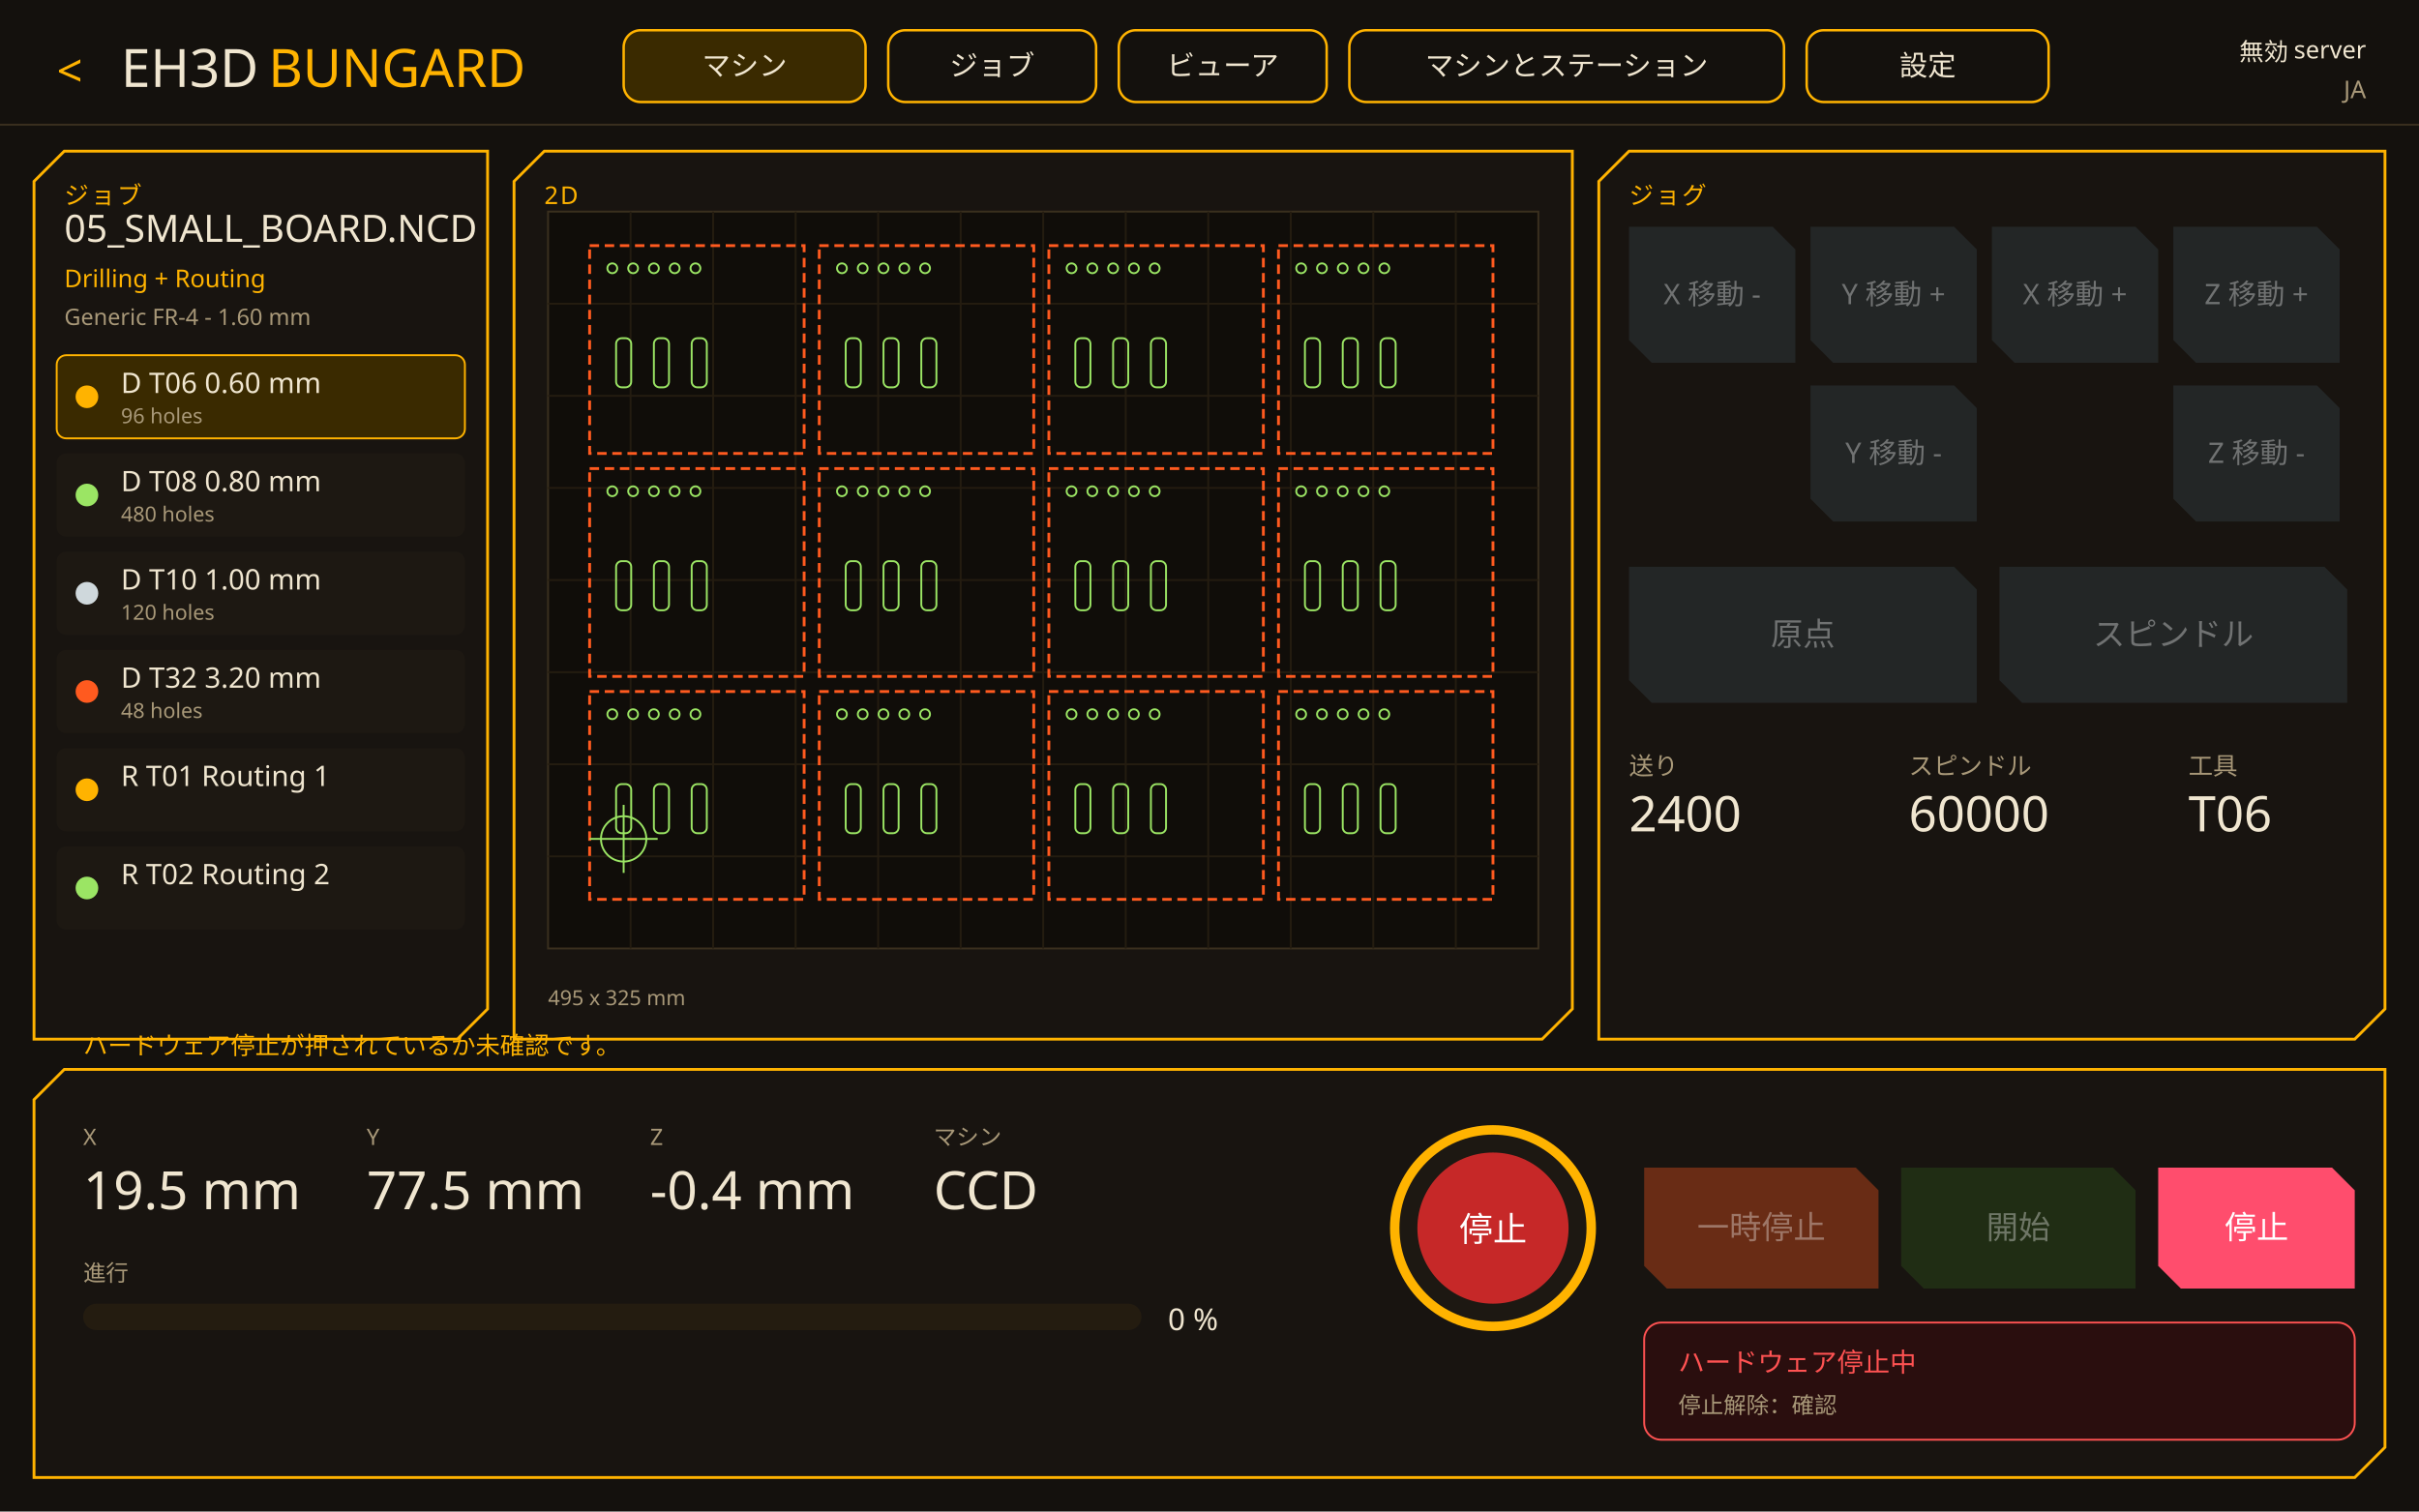
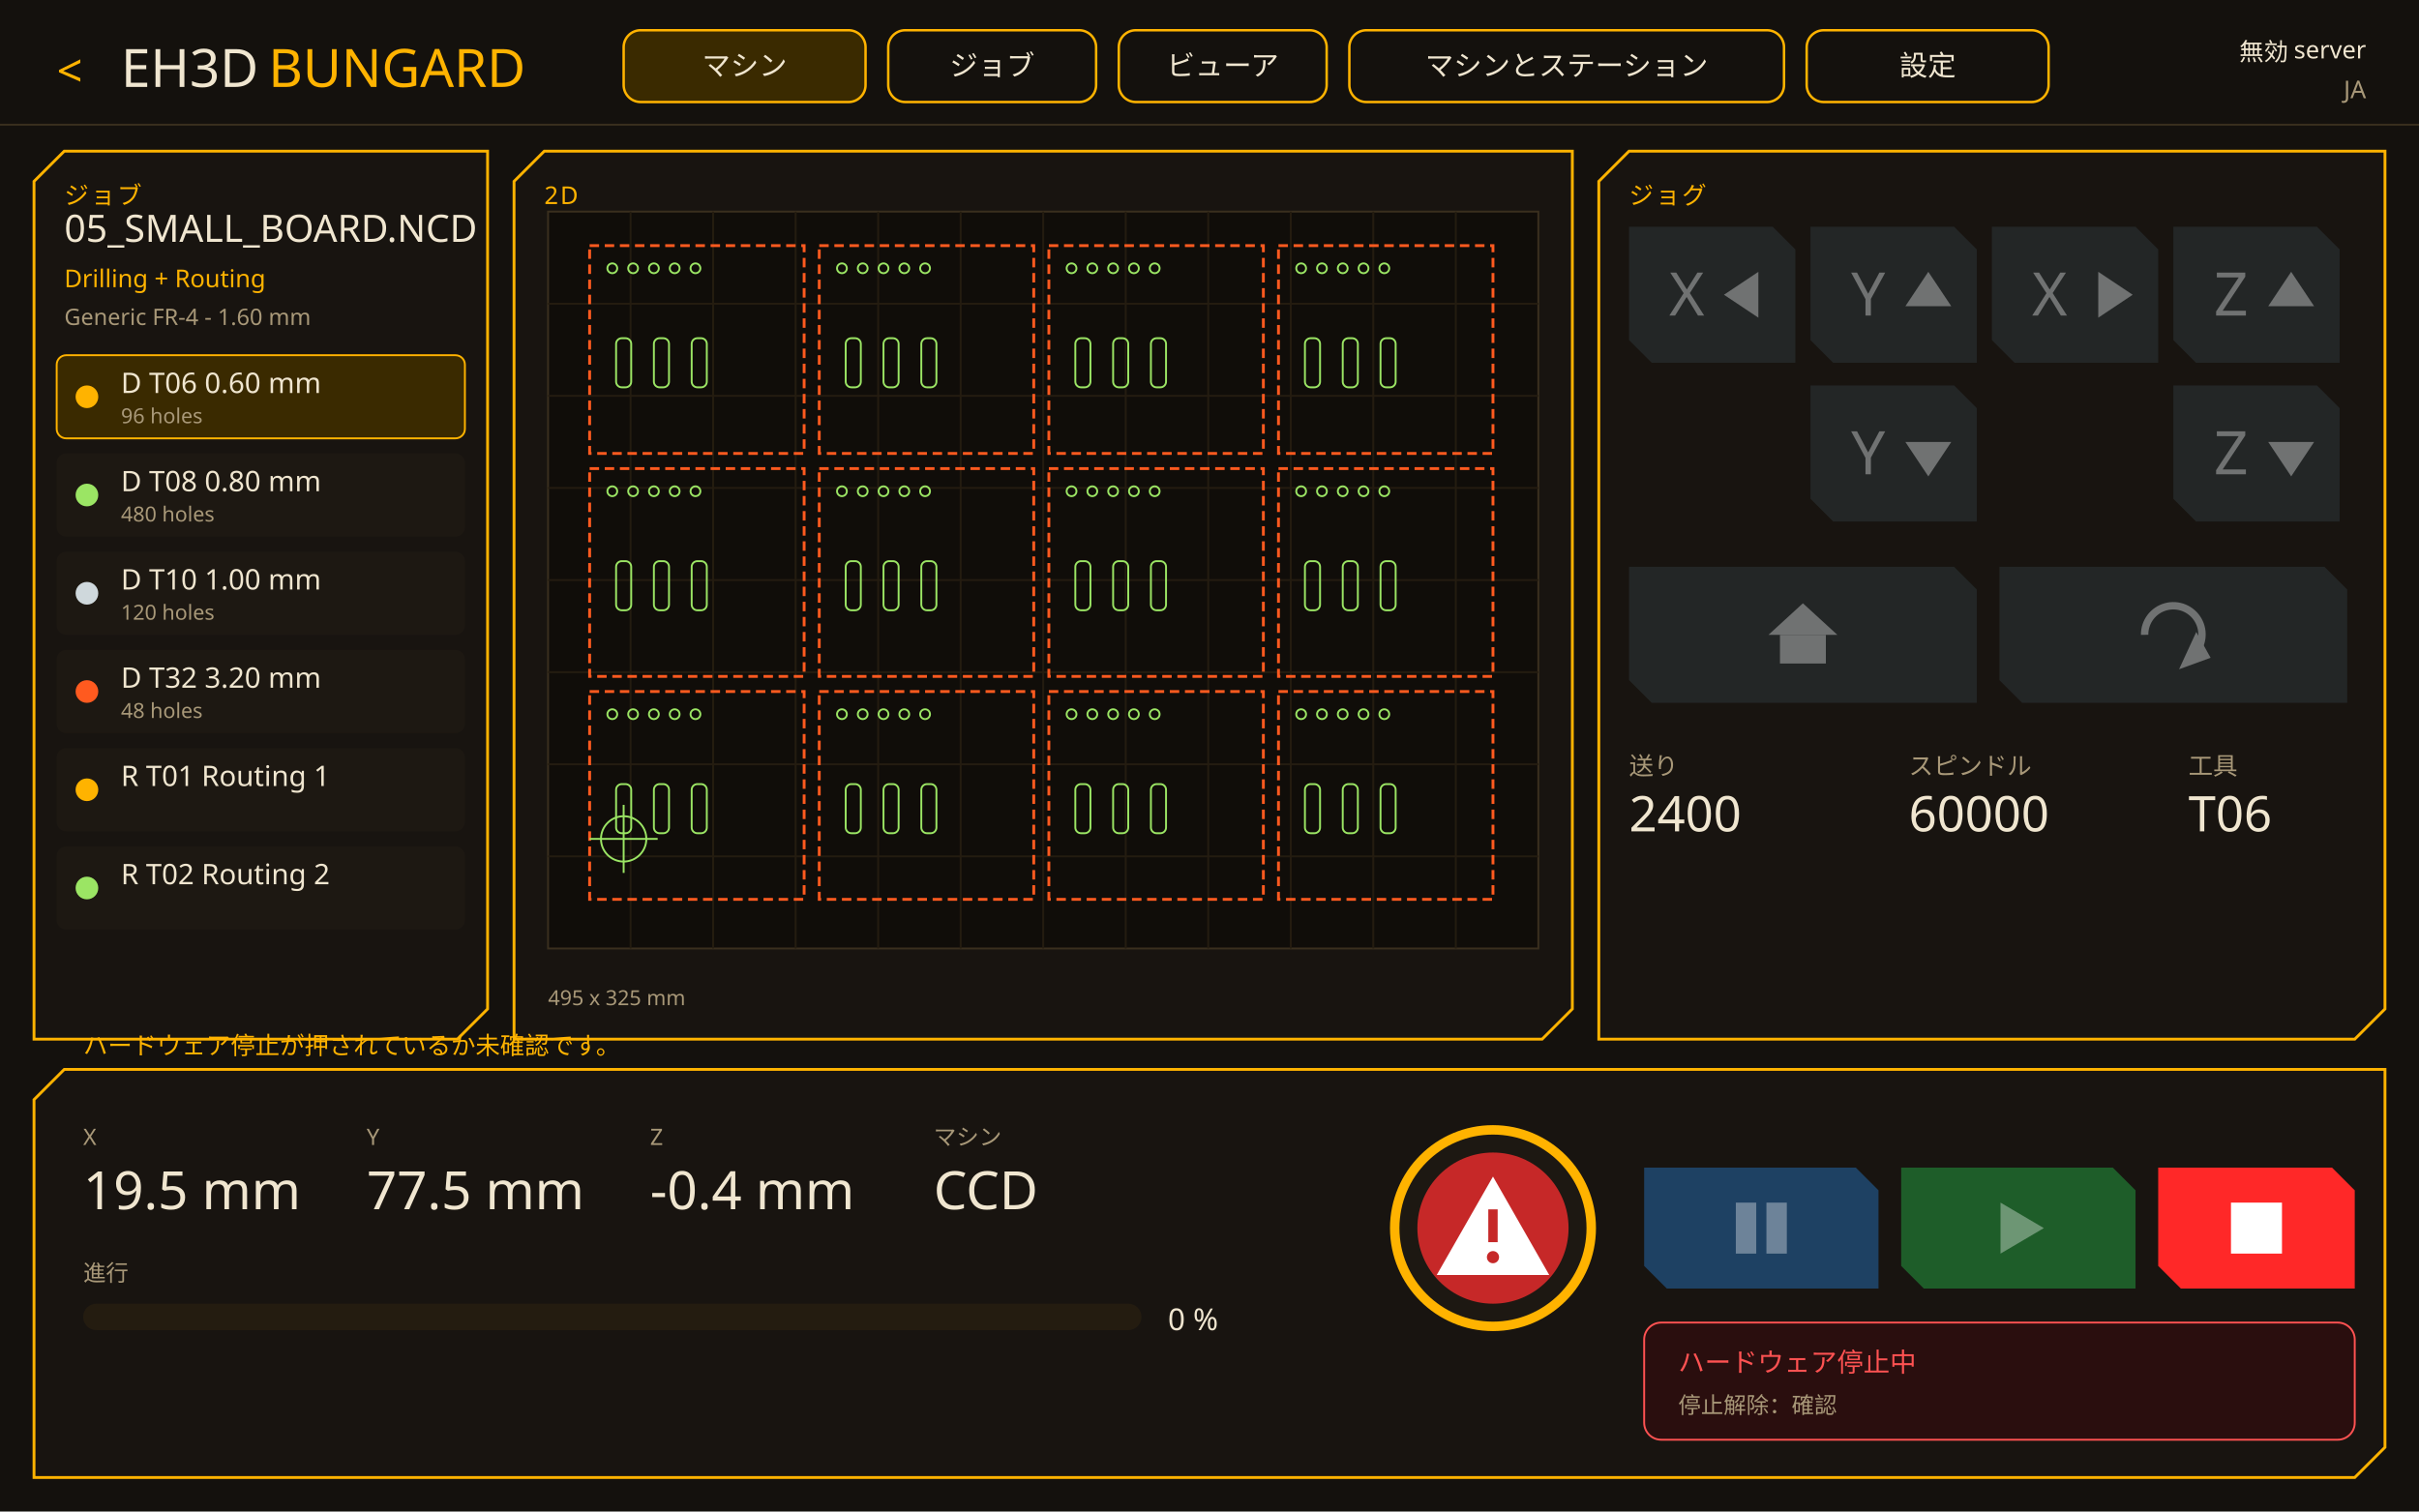
<svg xmlns="http://www.w3.org/2000/svg" width="1280" height="800" viewBox="0 0 1280 800" font-family="'Ubuntu','Segoe UI','Noto Sans','Noto Sans CJK SC','Noto Sans CJK JP','Yu Gothic',sans-serif">
  <rect width="1280" height="800" fill="#14110d" />
  <text x="30" y="46" font-size="24" fill="#ffb300">&lt;</text>
  <text x="64" y="46" font-size="28" fill="#f0e6d0">EH3D</text>
  <text x="142" y="46" font-size="28" fill="#ffb300">BUNGARD</text>
  <rect x="330" y="16" width="128" height="38" rx="9" fill="#3a2a00" stroke="#ffb300" stroke-width="1.3" />
  <text x="394.0" y="40.0" font-size="15" fill="#f0e6d0" text-anchor="middle">マシン</text>
  <rect x="470" y="16" width="110" height="38" rx="9" fill="none" stroke="#ffb300" stroke-width="1.3" />
  <text x="525.0" y="40.0" font-size="15" fill="#f0e6d0" text-anchor="middle">ジョブ</text>
  <rect x="592" y="16" width="110" height="38" rx="9" fill="none" stroke="#ffb300" stroke-width="1.3" />
  <text x="647.0" y="40.0" font-size="15" fill="#f0e6d0" text-anchor="middle">ビューア</text>
  <rect x="714" y="16" width="230" height="38" rx="9" fill="none" stroke="#ffb300" stroke-width="1.3" />
  <text x="829.0" y="40.0" font-size="15" fill="#f0e6d0" text-anchor="middle">マシンとステーション</text>
  <rect x="956" y="16" width="128" height="38" rx="9" fill="none" stroke="#ffb300" stroke-width="1.3" />
  <text x="1020.0" y="40.0" font-size="15" fill="#f0e6d0" text-anchor="middle">設定</text>
  <text x="1252" y="32" font-size="13" fill="#f0e6d0" text-anchor="end">無効   server</text>
  <text x="1252" y="52" font-size="13" fill="#a89878" text-anchor="end">JA</text>
  <line x1="0" y1="66" x2="1280" y2="66" stroke="#3a2f1e" />
  <polygon points="34,80 258,80 258,534 242,550 18,550 18,96" fill="#181410" stroke="#ffb300" stroke-width="1.5" />
  <text x="34" y="108" font-size="13" fill="#ffb300" letter-spacing="1">ジョブ</text>
  <text x="34" y="128" font-size="20" fill="#f0e6d0">05_SMALL_BOARD.NCD</text>
  <text x="34" y="152" font-size="13" fill="#ffb300">Drilling + Routing</text>
  <text x="34" y="172" font-size="12" fill="#a89878">Generic FR-4 - 1.60 mm</text>
  <rect x="30" y="188" width="216" height="44" rx="5" fill="#3a2a00" stroke="#ffb300" />
  <circle cx="46" cy="210" r="6" fill="#ffb300" />
  <text x="64" y="208" font-size="15" fill="#f0e6d0">D T06 0.60 mm</text>
  <text x="64" y="224" font-size="11" fill="#a89878">96 holes</text>
  <rect x="30" y="240" width="216" height="44" rx="5" fill="#1d1812" stroke="none" />
  <circle cx="46" cy="262" r="6" fill="#9be564" />
  <text x="64" y="260" font-size="15" fill="#f0e6d0">D T08 0.80 mm</text>
  <text x="64" y="276" font-size="11" fill="#a89878">480 holes</text>
  <rect x="30" y="292" width="216" height="44" rx="5" fill="#1d1812" stroke="none" />
  <circle cx="46" cy="314" r="6" fill="#cfd8dc" />
  <text x="64" y="312" font-size="15" fill="#f0e6d0">D T10 1.00 mm</text>
  <text x="64" y="328" font-size="11" fill="#a89878">120 holes</text>
  <rect x="30" y="344" width="216" height="44" rx="5" fill="#1d1812" stroke="none" />
  <circle cx="46" cy="366" r="6" fill="#ff5a1f" />
  <text x="64" y="364" font-size="15" fill="#f0e6d0">D T32 3.20 mm</text>
  <text x="64" y="380" font-size="11" fill="#a89878">48 holes</text>
  <rect x="30" y="396" width="216" height="44" rx="5" fill="#1d1812" stroke="none" />
  <circle cx="46" cy="418" r="6" fill="#ffb300" />
  <text x="64" y="416" font-size="15" fill="#f0e6d0">R T01 Routing 1</text>
  <rect x="30" y="448" width="216" height="44" rx="5" fill="#1d1812" stroke="none" />
  <circle cx="46" cy="470" r="6" fill="#9be564" />
  <text x="64" y="468" font-size="15" fill="#f0e6d0">R T02 Routing 2</text>
  <polygon points="288,80 832,80 832,534 816,550 272,550 272,96" fill="#181410" stroke="#ffb300" stroke-width="1.5" />
  <text x="288" y="108" font-size="13" fill="#ffb300" letter-spacing="1">2D</text>
  <rect x="290" y="112" width="524" height="390" fill="#100d09" stroke="#3a2f1e" />
  <line x1="333.667" y1="112" x2="333.667" y2="502" stroke="#241c10" />
  <line x1="377.333" y1="112" x2="377.333" y2="502" stroke="#241c10" />
  <line x1="421.0" y1="112" x2="421.0" y2="502" stroke="#241c10" />
  <line x1="464.667" y1="112" x2="464.667" y2="502" stroke="#241c10" />
  <line x1="508.333" y1="112" x2="508.333" y2="502" stroke="#241c10" />
  <line x1="552.0" y1="112" x2="552.0" y2="502" stroke="#241c10" />
  <line x1="595.667" y1="112" x2="595.667" y2="502" stroke="#241c10" />
  <line x1="639.333" y1="112" x2="639.333" y2="502" stroke="#241c10" />
  <line x1="683.0" y1="112" x2="683.0" y2="502" stroke="#241c10" />
  <line x1="726.667" y1="112" x2="726.667" y2="502" stroke="#241c10" />
  <line x1="770.333" y1="112" x2="770.333" y2="502" stroke="#241c10" />
  <line x1="290" y1="160.75" x2="814" y2="160.75" stroke="#241c10" />
  <line x1="290" y1="209.5" x2="814" y2="209.5" stroke="#241c10" />
  <line x1="290" y1="258.25" x2="814" y2="258.25" stroke="#241c10" />
  <line x1="290" y1="307.0" x2="814" y2="307.0" stroke="#241c10" />
  <line x1="290" y1="355.75" x2="814" y2="355.75" stroke="#241c10" />
  <line x1="290" y1="404.5" x2="814" y2="404.5" stroke="#241c10" />
  <line x1="290" y1="453.25" x2="814" y2="453.25" stroke="#241c10" />
  <rect x="312.0" y="130.0" width="113.5" height="110.0" fill="none" stroke="#ff5a1f" stroke-dasharray="5 3" stroke-width="1.5" />
  <circle cx="324.0" cy="142.0" r="2.6" fill="none" stroke="#9be564" />
  <circle cx="335.0" cy="142.0" r="2.6" fill="none" stroke="#9be564" />
  <circle cx="346.0" cy="142.0" r="2.6" fill="none" stroke="#9be564" />
  <circle cx="357.0" cy="142.0" r="2.6" fill="none" stroke="#9be564" />
  <circle cx="368.0" cy="142.0" r="2.6" fill="none" stroke="#9be564" />
  <rect x="326.0" y="179.0" width="8" height="26" rx="3" fill="none" stroke="#9be564" />
  <rect x="346.0" y="179.0" width="8" height="26" rx="3" fill="none" stroke="#9be564" />
  <rect x="366.0" y="179.0" width="8" height="26" rx="3" fill="none" stroke="#9be564" />
  <rect x="433.5" y="130.0" width="113.5" height="110.0" fill="none" stroke="#ff5a1f" stroke-dasharray="5 3" stroke-width="1.5" />
  <circle cx="445.5" cy="142.0" r="2.6" fill="none" stroke="#9be564" />
  <circle cx="456.5" cy="142.0" r="2.6" fill="none" stroke="#9be564" />
  <circle cx="467.5" cy="142.0" r="2.6" fill="none" stroke="#9be564" />
  <circle cx="478.5" cy="142.0" r="2.6" fill="none" stroke="#9be564" />
  <circle cx="489.5" cy="142.0" r="2.6" fill="none" stroke="#9be564" />
  <rect x="447.5" y="179.0" width="8" height="26" rx="3" fill="none" stroke="#9be564" />
  <rect x="467.5" y="179.0" width="8" height="26" rx="3" fill="none" stroke="#9be564" />
  <rect x="487.5" y="179.0" width="8" height="26" rx="3" fill="none" stroke="#9be564" />
  <rect x="555.0" y="130.0" width="113.5" height="110.0" fill="none" stroke="#ff5a1f" stroke-dasharray="5 3" stroke-width="1.5" />
  <circle cx="567.0" cy="142.0" r="2.6" fill="none" stroke="#9be564" />
  <circle cx="578.0" cy="142.0" r="2.6" fill="none" stroke="#9be564" />
  <circle cx="589.0" cy="142.0" r="2.6" fill="none" stroke="#9be564" />
  <circle cx="600.0" cy="142.0" r="2.6" fill="none" stroke="#9be564" />
  <circle cx="611.0" cy="142.0" r="2.6" fill="none" stroke="#9be564" />
  <rect x="569.0" y="179.0" width="8" height="26" rx="3" fill="none" stroke="#9be564" />
  <rect x="589.0" y="179.0" width="8" height="26" rx="3" fill="none" stroke="#9be564" />
  <rect x="609.0" y="179.0" width="8" height="26" rx="3" fill="none" stroke="#9be564" />
  <rect x="676.5" y="130.0" width="113.5" height="110.0" fill="none" stroke="#ff5a1f" stroke-dasharray="5 3" stroke-width="1.5" />
  <circle cx="688.5" cy="142.0" r="2.6" fill="none" stroke="#9be564" />
  <circle cx="699.5" cy="142.0" r="2.6" fill="none" stroke="#9be564" />
  <circle cx="710.5" cy="142.0" r="2.6" fill="none" stroke="#9be564" />
  <circle cx="721.5" cy="142.0" r="2.6" fill="none" stroke="#9be564" />
  <circle cx="732.5" cy="142.0" r="2.6" fill="none" stroke="#9be564" />
  <rect x="690.5" y="179.0" width="8" height="26" rx="3" fill="none" stroke="#9be564" />
  <rect x="710.5" y="179.0" width="8" height="26" rx="3" fill="none" stroke="#9be564" />
  <rect x="730.5" y="179.0" width="8" height="26" rx="3" fill="none" stroke="#9be564" />
  <rect x="312.0" y="248.0" width="113.5" height="110.0" fill="none" stroke="#ff5a1f" stroke-dasharray="5 3" stroke-width="1.5" />
  <circle cx="324.0" cy="260.0" r="2.6" fill="none" stroke="#9be564" />
  <circle cx="335.0" cy="260.0" r="2.6" fill="none" stroke="#9be564" />
  <circle cx="346.0" cy="260.0" r="2.6" fill="none" stroke="#9be564" />
  <circle cx="357.0" cy="260.0" r="2.6" fill="none" stroke="#9be564" />
  <circle cx="368.0" cy="260.0" r="2.6" fill="none" stroke="#9be564" />
  <rect x="326.0" y="297.0" width="8" height="26" rx="3" fill="none" stroke="#9be564" />
  <rect x="346.0" y="297.0" width="8" height="26" rx="3" fill="none" stroke="#9be564" />
  <rect x="366.0" y="297.0" width="8" height="26" rx="3" fill="none" stroke="#9be564" />
  <rect x="433.5" y="248.0" width="113.5" height="110.0" fill="none" stroke="#ff5a1f" stroke-dasharray="5 3" stroke-width="1.5" />
  <circle cx="445.5" cy="260.0" r="2.6" fill="none" stroke="#9be564" />
  <circle cx="456.5" cy="260.0" r="2.6" fill="none" stroke="#9be564" />
  <circle cx="467.5" cy="260.0" r="2.6" fill="none" stroke="#9be564" />
  <circle cx="478.5" cy="260.0" r="2.6" fill="none" stroke="#9be564" />
  <circle cx="489.5" cy="260.0" r="2.6" fill="none" stroke="#9be564" />
  <rect x="447.5" y="297.0" width="8" height="26" rx="3" fill="none" stroke="#9be564" />
  <rect x="467.5" y="297.0" width="8" height="26" rx="3" fill="none" stroke="#9be564" />
  <rect x="487.5" y="297.0" width="8" height="26" rx="3" fill="none" stroke="#9be564" />
  <rect x="555.0" y="248.0" width="113.5" height="110.0" fill="none" stroke="#ff5a1f" stroke-dasharray="5 3" stroke-width="1.5" />
  <circle cx="567.0" cy="260.0" r="2.6" fill="none" stroke="#9be564" />
  <circle cx="578.0" cy="260.0" r="2.6" fill="none" stroke="#9be564" />
  <circle cx="589.0" cy="260.0" r="2.6" fill="none" stroke="#9be564" />
  <circle cx="600.0" cy="260.0" r="2.6" fill="none" stroke="#9be564" />
  <circle cx="611.0" cy="260.0" r="2.6" fill="none" stroke="#9be564" />
  <rect x="569.0" y="297.0" width="8" height="26" rx="3" fill="none" stroke="#9be564" />
  <rect x="589.0" y="297.0" width="8" height="26" rx="3" fill="none" stroke="#9be564" />
  <rect x="609.0" y="297.0" width="8" height="26" rx="3" fill="none" stroke="#9be564" />
  <rect x="676.5" y="248.0" width="113.5" height="110.0" fill="none" stroke="#ff5a1f" stroke-dasharray="5 3" stroke-width="1.5" />
  <circle cx="688.5" cy="260.0" r="2.6" fill="none" stroke="#9be564" />
  <circle cx="699.5" cy="260.0" r="2.6" fill="none" stroke="#9be564" />
  <circle cx="710.5" cy="260.0" r="2.6" fill="none" stroke="#9be564" />
  <circle cx="721.5" cy="260.0" r="2.6" fill="none" stroke="#9be564" />
  <circle cx="732.5" cy="260.0" r="2.6" fill="none" stroke="#9be564" />
  <rect x="690.5" y="297.0" width="8" height="26" rx="3" fill="none" stroke="#9be564" />
  <rect x="710.5" y="297.0" width="8" height="26" rx="3" fill="none" stroke="#9be564" />
  <rect x="730.5" y="297.0" width="8" height="26" rx="3" fill="none" stroke="#9be564" />
  <rect x="312.0" y="366.0" width="113.5" height="110.0" fill="none" stroke="#ff5a1f" stroke-dasharray="5 3" stroke-width="1.5" />
  <circle cx="324.0" cy="378.0" r="2.6" fill="none" stroke="#9be564" />
  <circle cx="335.0" cy="378.0" r="2.6" fill="none" stroke="#9be564" />
  <circle cx="346.0" cy="378.0" r="2.6" fill="none" stroke="#9be564" />
  <circle cx="357.0" cy="378.0" r="2.6" fill="none" stroke="#9be564" />
  <circle cx="368.0" cy="378.0" r="2.6" fill="none" stroke="#9be564" />
  <rect x="326.0" y="415.0" width="8" height="26" rx="3" fill="none" stroke="#9be564" />
  <rect x="346.0" y="415.0" width="8" height="26" rx="3" fill="none" stroke="#9be564" />
  <rect x="366.0" y="415.0" width="8" height="26" rx="3" fill="none" stroke="#9be564" />
  <rect x="433.5" y="366.0" width="113.5" height="110.0" fill="none" stroke="#ff5a1f" stroke-dasharray="5 3" stroke-width="1.5" />
  <circle cx="445.5" cy="378.0" r="2.6" fill="none" stroke="#9be564" />
  <circle cx="456.5" cy="378.0" r="2.6" fill="none" stroke="#9be564" />
  <circle cx="467.5" cy="378.0" r="2.6" fill="none" stroke="#9be564" />
  <circle cx="478.5" cy="378.0" r="2.6" fill="none" stroke="#9be564" />
  <circle cx="489.5" cy="378.0" r="2.6" fill="none" stroke="#9be564" />
  <rect x="447.5" y="415.0" width="8" height="26" rx="3" fill="none" stroke="#9be564" />
  <rect x="467.5" y="415.0" width="8" height="26" rx="3" fill="none" stroke="#9be564" />
  <rect x="487.5" y="415.0" width="8" height="26" rx="3" fill="none" stroke="#9be564" />
  <rect x="555.0" y="366.0" width="113.5" height="110.0" fill="none" stroke="#ff5a1f" stroke-dasharray="5 3" stroke-width="1.5" />
  <circle cx="567.0" cy="378.0" r="2.6" fill="none" stroke="#9be564" />
  <circle cx="578.0" cy="378.0" r="2.6" fill="none" stroke="#9be564" />
  <circle cx="589.0" cy="378.0" r="2.6" fill="none" stroke="#9be564" />
  <circle cx="600.0" cy="378.0" r="2.6" fill="none" stroke="#9be564" />
  <circle cx="611.0" cy="378.0" r="2.6" fill="none" stroke="#9be564" />
  <rect x="569.0" y="415.0" width="8" height="26" rx="3" fill="none" stroke="#9be564" />
  <rect x="589.0" y="415.0" width="8" height="26" rx="3" fill="none" stroke="#9be564" />
  <rect x="609.0" y="415.0" width="8" height="26" rx="3" fill="none" stroke="#9be564" />
  <rect x="676.5" y="366.0" width="113.5" height="110.0" fill="none" stroke="#ff5a1f" stroke-dasharray="5 3" stroke-width="1.5" />
  <circle cx="688.5" cy="378.0" r="2.6" fill="none" stroke="#9be564" />
  <circle cx="699.5" cy="378.0" r="2.6" fill="none" stroke="#9be564" />
  <circle cx="710.5" cy="378.0" r="2.6" fill="none" stroke="#9be564" />
  <circle cx="721.5" cy="378.0" r="2.6" fill="none" stroke="#9be564" />
  <circle cx="732.5" cy="378.0" r="2.6" fill="none" stroke="#9be564" />
  <rect x="690.5" y="415.0" width="8" height="26" rx="3" fill="none" stroke="#9be564" />
  <rect x="710.5" y="415.0" width="8" height="26" rx="3" fill="none" stroke="#9be564" />
  <rect x="730.5" y="415.0" width="8" height="26" rx="3" fill="none" stroke="#9be564" />
  <circle cx="330" cy="444" r="12" fill="none" stroke="#9be564" />
  <line x1="312" y1="444" x2="348" y2="444" stroke="#9be564" />
  <line x1="330" y1="426" x2="330" y2="462" stroke="#9be564" />
  <text x="290" y="532" font-size="11" fill="#a89878">495 x 325 mm</text>
  <polygon points="862,80 1262,80 1262,534 1246,550 846,550 846,96" fill="#181410" stroke="#ffb300" stroke-width="1.5" />
  <text x="862" y="108" font-size="13" fill="#ffb300" letter-spacing="1">ジョグ</text>
  <polygon points="862,120 938,120 950,132 950,192 874,192 862,180" fill="#37474f" opacity="0.35" />
-   <text x="906.0" y="161.0" font-size="15" fill="#ffffff" text-anchor="middle" opacity="0.35">X 移動 -</text>
+   <g opacity="0.35">
+     <text x="892.536" y="167.016" font-size="31.824" fill="#ffffff" text-anchor="middle">X</text>
+     <polygon points="912.218,156.0 930.431,143.858 930.431,168.142" fill="#ffffff" />
+   </g>
  <polygon points="958,120 1034,120 1046,132 1046,192 970,192 958,180" fill="#37474f" opacity="0.35" />
-   <text x="1002.0" y="161.0" font-size="15" fill="#ffffff" text-anchor="middle" opacity="0.35">Y 移動 +</text>
+   <g opacity="0.35">
+     <text x="988.536" y="167.016" font-size="31.824" fill="#ffffff" text-anchor="middle">Y</text>
+     <polygon points="1020.36,143.858 1008.218,162.071 1032.502,162.071" fill="#ffffff" />
+   </g>
  <polygon points="1054,120 1130,120 1142,132 1142,192 1066,192 1054,180" fill="#37474f" opacity="0.35" />
-   <text x="1098.0" y="161.0" font-size="15" fill="#ffffff" text-anchor="middle" opacity="0.35">X 移動 +</text>
+   <g opacity="0.35">
+     <text x="1084.536" y="167.016" font-size="31.824" fill="#ffffff" text-anchor="middle">X</text>
+     <polygon points="1128.502,156.0 1110.289,143.858 1110.289,168.142" fill="#ffffff" />
+   </g>
  <polygon points="1150,120 1226,120 1238,132 1238,192 1162,192 1150,180" fill="#37474f" opacity="0.35" />
-   <text x="1194.0" y="161.0" font-size="15" fill="#ffffff" text-anchor="middle" opacity="0.35">Z 移動 +</text>
+   <g opacity="0.35">
+     <text x="1180.536" y="167.016" font-size="31.824" fill="#ffffff" text-anchor="middle">Z</text>
+     <polygon points="1212.36,143.858 1200.218,162.071 1224.502,162.071" fill="#ffffff" />
+   </g>
  <polygon points="958,204 1034,204 1046,216 1046,276 970,276 958,264" fill="#37474f" opacity="0.35" />
-   <text x="1002.0" y="245.0" font-size="15" fill="#ffffff" text-anchor="middle" opacity="0.35">Y 移動 -</text>
+   <g opacity="0.35">
+     <text x="988.536" y="251.016" font-size="31.824" fill="#ffffff" text-anchor="middle">Y</text>
+     <polygon points="1020.36,252.142 1008.218,233.929 1032.502,233.929" fill="#ffffff" />
+   </g>
  <polygon points="1150,204 1226,204 1238,216 1238,276 1162,276 1150,264" fill="#37474f" opacity="0.35" />
-   <text x="1194.0" y="245.0" font-size="15" fill="#ffffff" text-anchor="middle" opacity="0.35">Z 移動 -</text>
+   <g opacity="0.35">
+     <text x="1180.536" y="251.016" font-size="31.824" fill="#ffffff" text-anchor="middle">Z</text>
+     <polygon points="1212.36,252.142 1200.218,233.929 1224.502,233.929" fill="#ffffff" />
+   </g>
  <polygon points="862,300 1034,300 1046,312 1046,372 874,372 862,360" fill="#37474f" opacity="0.35" />
-   <text x="954.0" y="341.667" font-size="17" fill="#ffffff" text-anchor="middle" opacity="0.35">原点</text>
+   <g opacity="0.35">
+     <polygon points="935.787,336.0 954.0,319.305 972.213,336.0" fill="#ffffff" />
+     <rect x="941.858" y="336.0" width="24.284" height="15.178" fill="#ffffff" />
+   </g>
  <polygon points="1058,300 1230,300 1242,312 1242,372 1070,372 1058,360" fill="#37474f" opacity="0.35" />
-   <text x="1150.0" y="341.667" font-size="17" fill="#ffffff" text-anchor="middle" opacity="0.35">スピンドル</text>
+   <g opacity="0.35">
+     <path d="M 1134.822,336.0 A 15.178,15.178 0 1 1 1160.624,346.624" fill="none" stroke="#ffffff" stroke-width="3.917" />
+     <polygon points="1153.036,354.213 1169.731,348.142 1162.142,334.482" fill="#ffffff" />
+   </g>
  <text x="862" y="410" font-size="13" fill="#a89878">送り</text>
  <text x="862" y="440" font-size="26" fill="#f0e6d0">2400</text>
  <text x="1010" y="410" font-size="13" fill="#a89878">スピンドル</text>
  <text x="1010" y="440" font-size="26" fill="#f0e6d0">60000</text>
  <text x="1158" y="410" font-size="13" fill="#a89878">工具</text>
  <text x="1158" y="440" font-size="26" fill="#f0e6d0">T06</text>
  <polygon points="34,566 1262,566 1262,766 1246,782 18,782 18,582" fill="#181410" stroke="#ffb300" stroke-width="1.5" />
  <text x="44" y="606" font-size="12" fill="#a89878">X</text>
  <text x="44" y="640" font-size="28" fill="#f0e6d0">19.5 mm</text>
  <text x="194" y="606" font-size="12" fill="#a89878">Y</text>
  <text x="194" y="640" font-size="28" fill="#f0e6d0">77.5 mm</text>
  <text x="344" y="606" font-size="12" fill="#a89878">Z</text>
  <text x="344" y="640" font-size="28" fill="#f0e6d0">-0.4 mm</text>
  <text x="494" y="606" font-size="12" fill="#a89878">マシン</text>
  <text x="494" y="640" font-size="28" fill="#f0e6d0">CCD</text>
  <text x="44" y="678" font-size="12" fill="#a89878">進行</text>
  <rect x="44" y="690" width="560" height="14" rx="7" fill="#241c10" />
  <rect x="44" y="690" width="0" height="14" rx="7" fill="#ffb300" />
  <text x="618" y="704" font-size="16" fill="#f0e6d0">0 %</text>
  <circle cx="790" cy="650" r="52" fill="#1d1812" stroke="#ffb300" stroke-width="5" />
  <circle cx="790" cy="650" r="40" fill="#c62828" />
-   <text x="790" y="657" font-size="18" fill="#ffffff" text-anchor="middle">停止</text>
-   <polygon points="870,618 982,618 994,630 994,682 882,682 870,670" fill="#ff5a1f" opacity="0.35" />
-   <text x="932.0" y="655.667" font-size="17" fill="#ffffff" text-anchor="middle" opacity="0.35">一時停止</text>
-   <polygon points="1006,618 1118,618 1130,630 1130,682 1018,682 1006,670" fill="#2e5d1e" opacity="0.35" />
-   <text x="1068.0" y="655.667" font-size="17" fill="#ffffff" text-anchor="middle" opacity="0.35">開始</text>
-   <polygon points="1142,618 1234,618 1246,630 1246,682 1154,682 1142,670" fill="#ff4d6d" />
-   <text x="1194.0" y="655.667" font-size="17" fill="#ffffff" text-anchor="middle">停止</text>
+   <polygon points="790,622.72 760.24,674.8 819.76,674.8" fill="#ffffff" />
+   <rect x="787.52" y="640.08" width="4.96" height="17.36" fill="#c62828" />
+   <circle cx="790" cy="665.376" r="3.224" fill="#c62828" />
+   <polygon points="870,618 982,618 994,630 994,682 882,682 870,670" fill="#2896ff" opacity="0.35" />
+   <g opacity="0.35">
+     <rect x="918.509" y="636.509" width="10.793" height="26.982" fill="#ffffff" />
+     <rect x="934.698" y="636.509" width="10.793" height="26.982" fill="#ffffff" />
+   </g>
+   <polygon points="1006,618 1118,618 1130,630 1130,682 1018,682 1006,670" fill="#28e65a" opacity="0.35" />
+   <g opacity="0.35">
+     <polygon points="1058.556,636.509 1081.491,650.0 1058.556,663.491" fill="#ffffff" />
+   </g>
+   <polygon points="1142,618 1234,618 1246,630 1246,682 1154,682 1142,670" fill="#ff2828" />
+   <g>
+     <rect x="1180.509" y="636.509" width="26.982" height="26.982" fill="#ffffff" />
+   </g>
  <rect x="870" y="700" width="376" height="62" rx="9" fill="#2a0e0e" stroke="#ff5252" />
  <text x="888" y="726" font-size="14" fill="#ff5252">ハードウェア停止中</text>
  <text x="888" y="748" font-size="12" fill="#a89878">停止解除：確認</text>
  <text x="44" y="558" font-size="13" fill="#ffb300">ハードウェア停止が押されているか未確認です。</text>
</svg>
